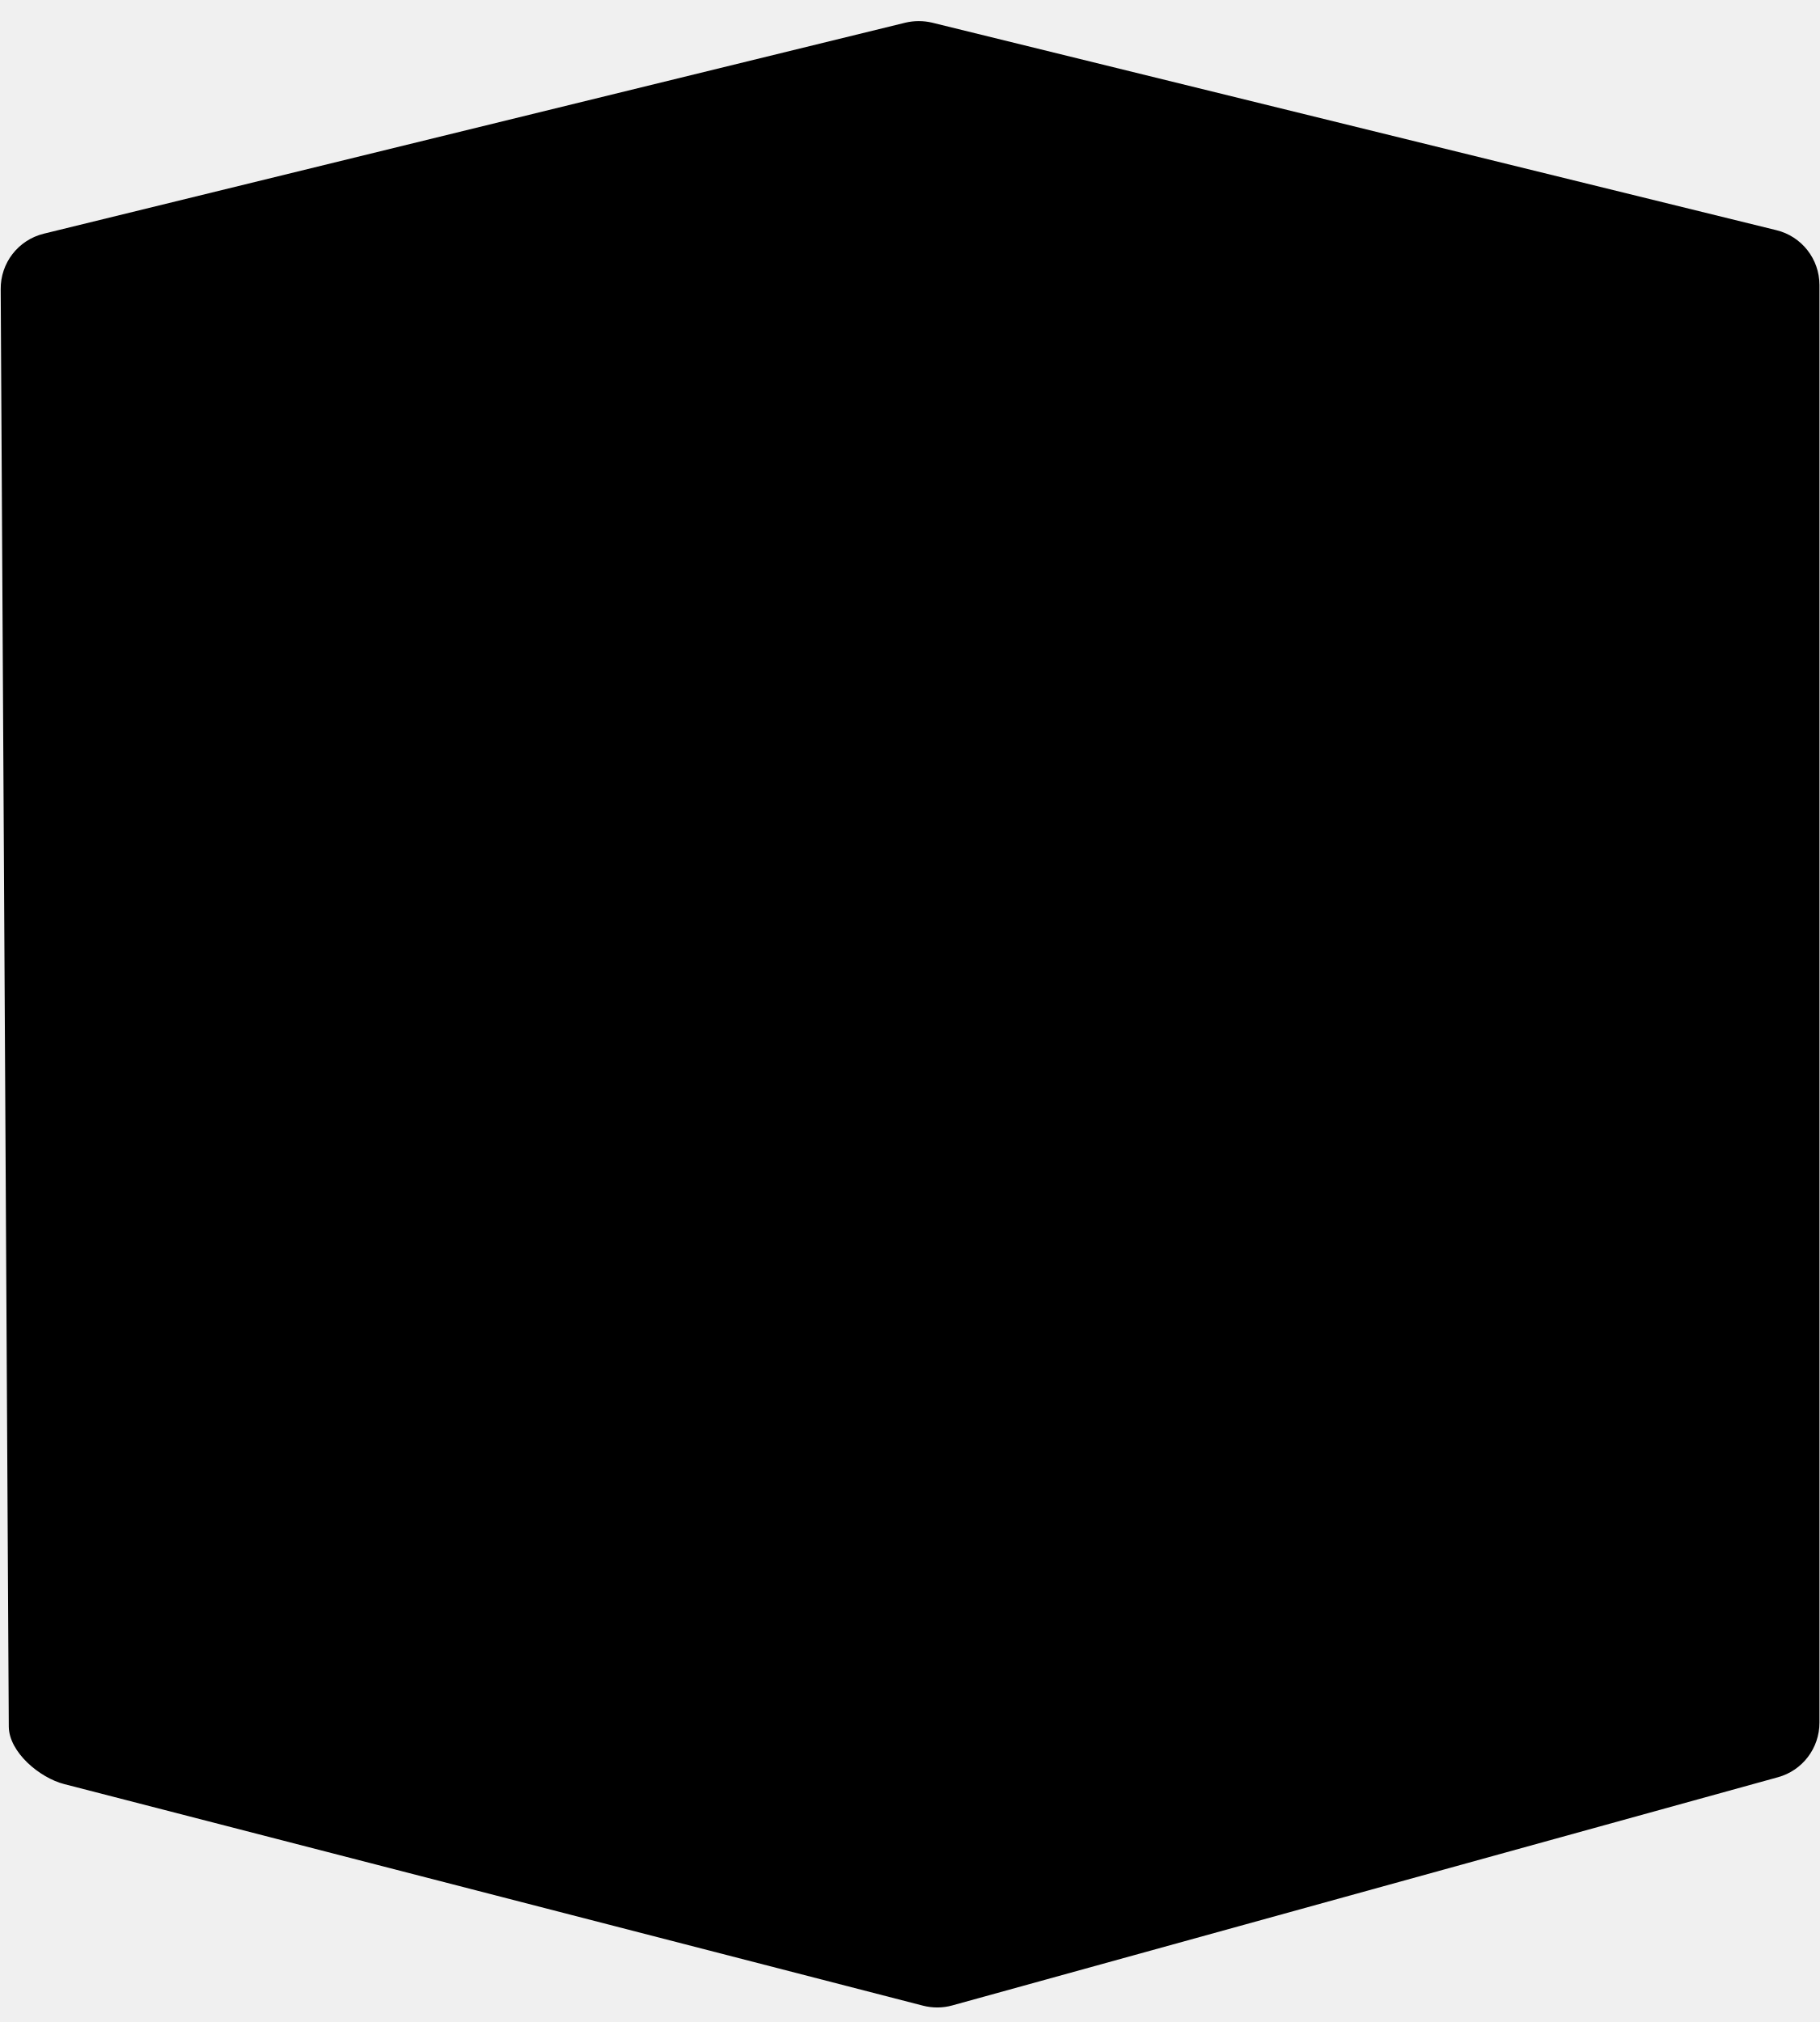
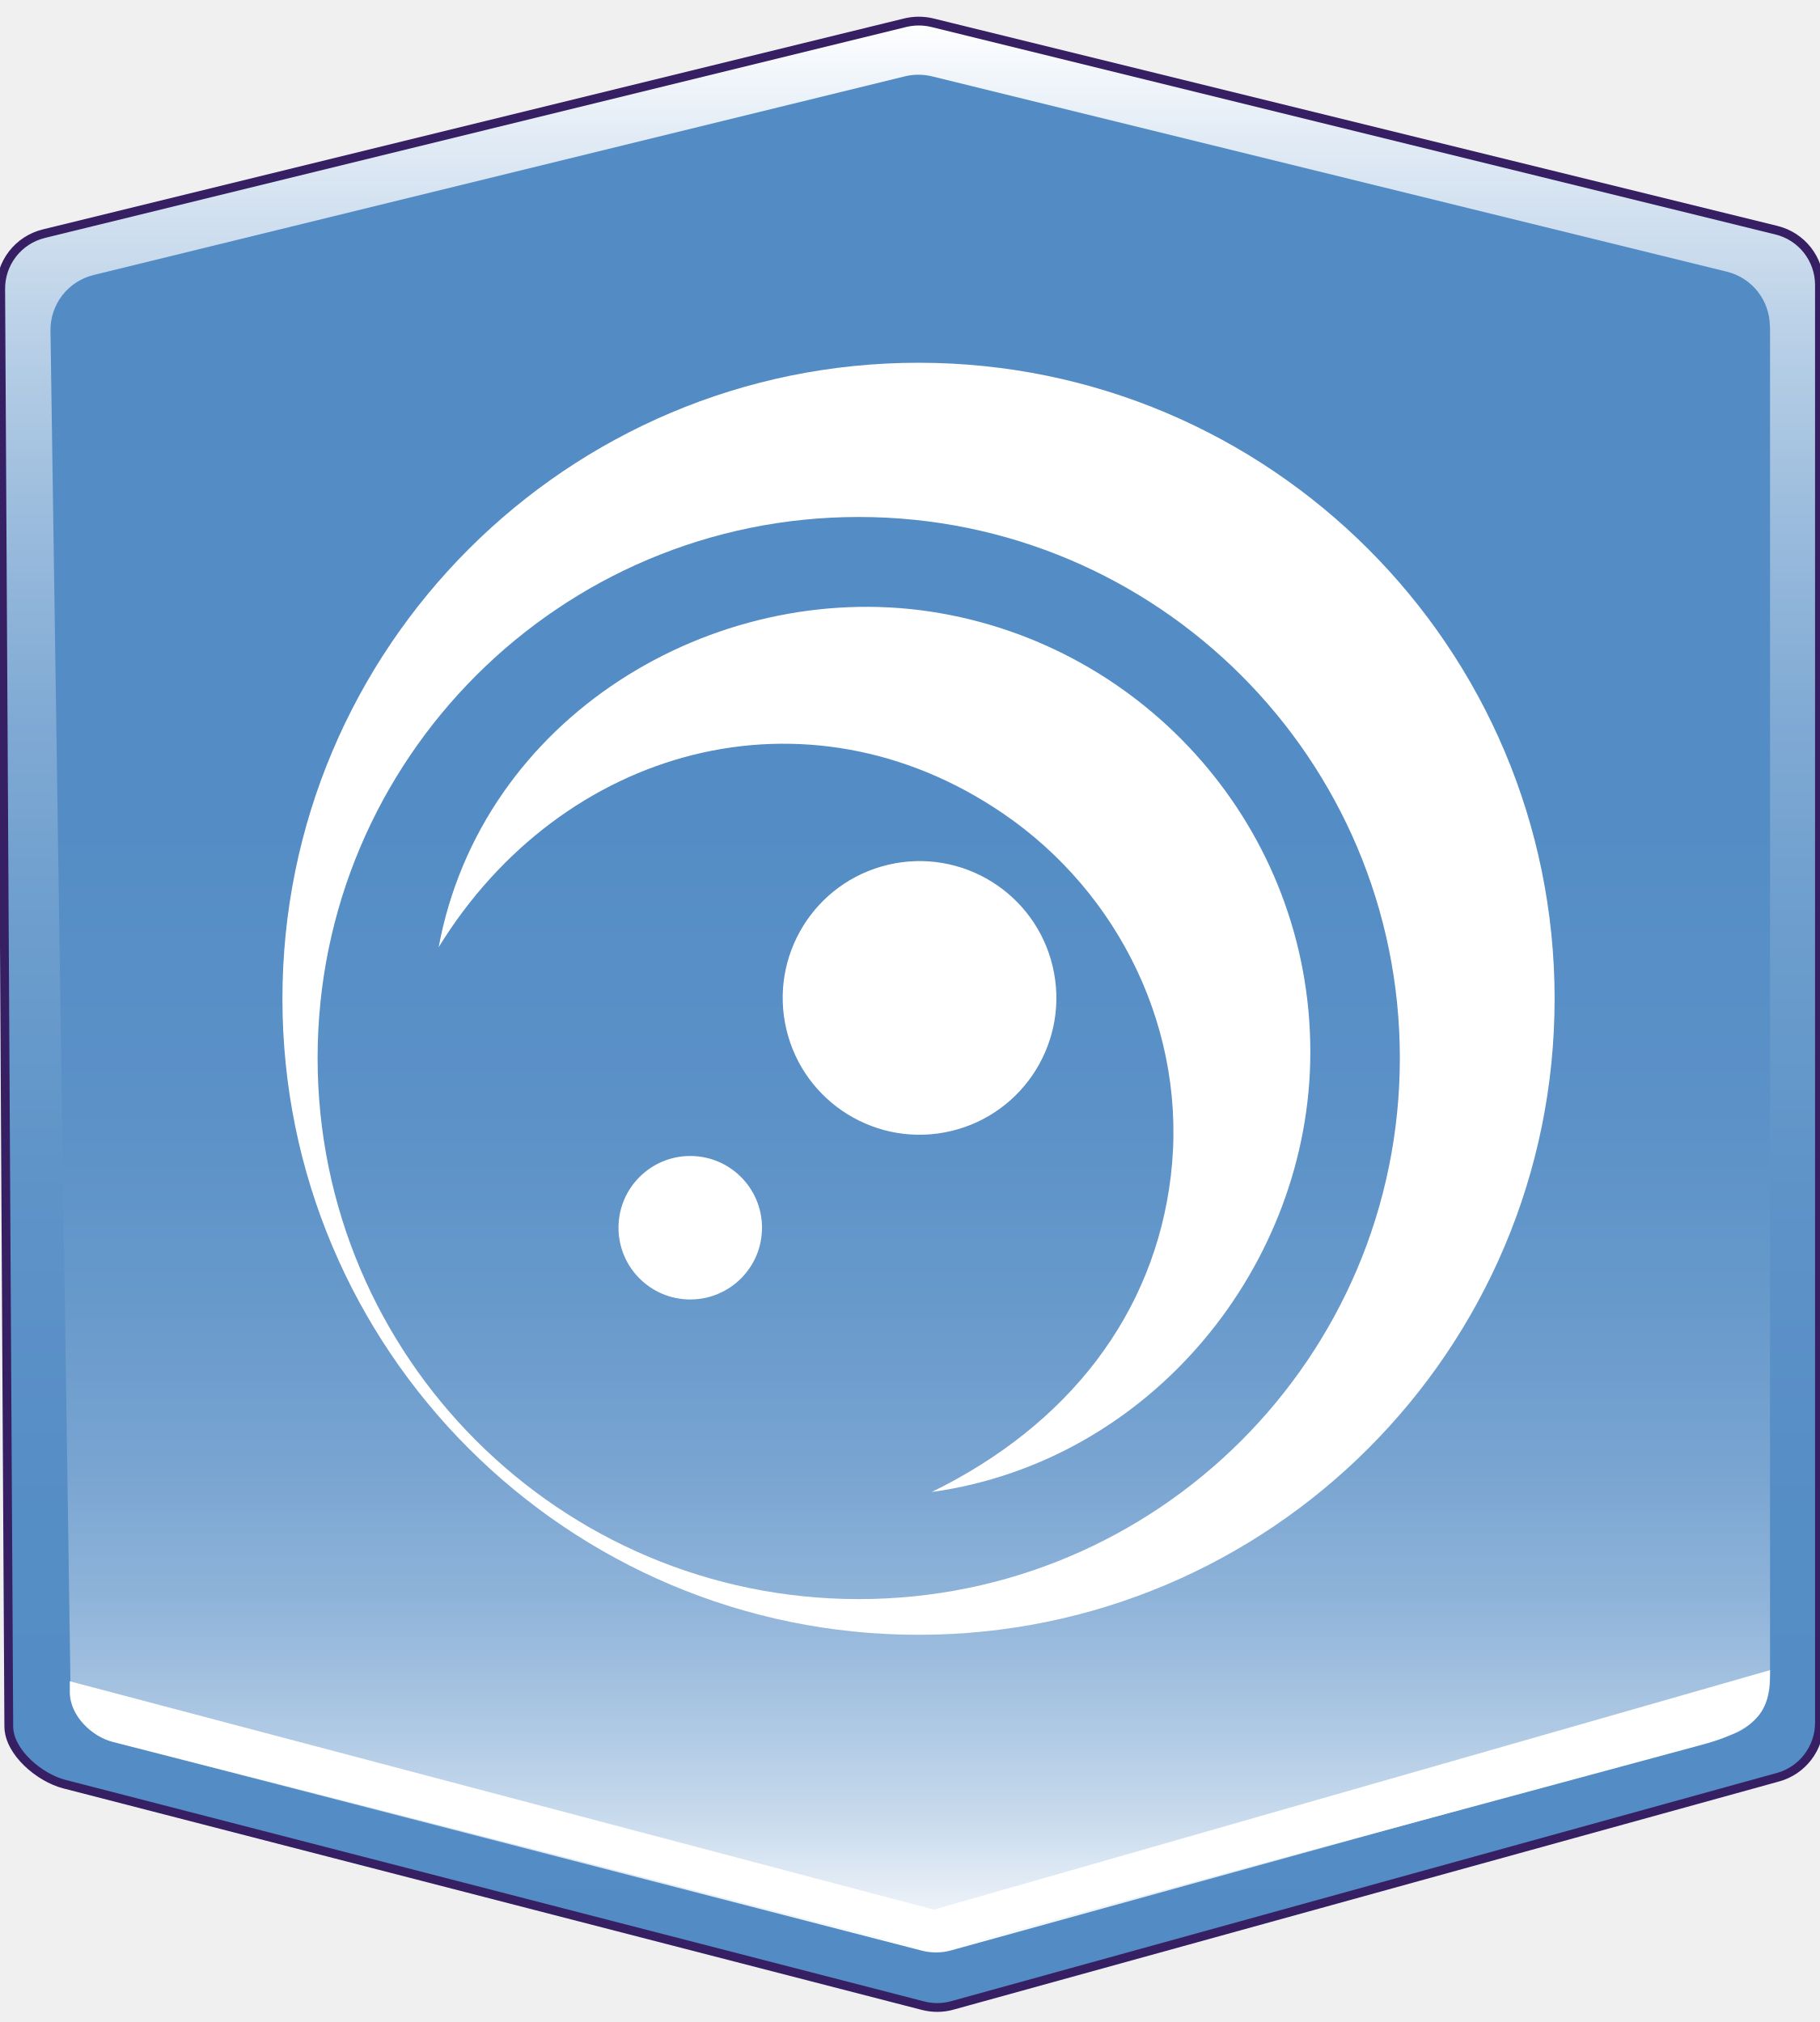
<svg xmlns="http://www.w3.org/2000/svg" id="Layer_1" data-name="Layer 1" viewBox="0 0 103.46 114.99">
-   <path fill="currentColor" d="M103.46,16.21v81.76c0,1.45-.97,2.72-2.36,3.1l-46.96,12.98c-.54.15-1.12.15-1.66.01L3.65,101.46c-1.4-.36-3.13-1.81-3.15-3.26L.04,16.46c-.02-1.5.99-2.81,2.45-3.17L51.48,1.29c.5-.12,1.03-.12,1.53,0l48,11.8c1.44.35,2.45,1.64,2.45,3.12Z" />
-   <path fill="currentColor" d="M100.65,18.57v77.03c0,1.45-.97,2.72-2.36,3.1l-44.22,12.22c-.54.15-1.12.15-1.66.01l-45.99-11.87c-1.4-.36-2.39-1.62-2.41-3.07L2.87,18.81c-.02-1.5.99-2.81,2.45-3.17L51.46,4.34c.5-.12,1.03-.12,1.53,0l45.2,11.11c1.44.35,2.45,1.64,2.45,3.12Z" />
+   <defs>
+     <style>
+       .cls-1 {
+         fill: url(#linear-gradient-2);
+       }
+ 
+       .cls-2 {
+         fill: #fff;
+       }
+ 
+       .cls-3 {
+         fill: url(#linear-gradient);
+         stroke: #362063;
+         stroke-miterlimit: 10;
+         stroke-width: .5px;
+       }
+     </style>
+     <linearGradient id="linear-gradient" x1="51.75" y1="114.16" x2="51.75" y2="1.19" gradientUnits="userSpaceOnUse">
+       <stop offset="0" stop-color="#538cc5" />
+       <stop offset=".25" stop-color="#558dc5" />
+       <stop offset=".41" stop-color="#5e93c8" />
+       <stop offset=".54" stop-color="#6c9dcd" />
+       <stop offset=".65" stop-color="#80aad4" />
+       <stop offset=".75" stop-color="#9bbcdd" />
+       <stop offset=".85" stop-color="#bcd2e8" />
+       <stop offset=".94" stop-color="#e1ebf5" />
+       <stop offset="1" stop-color="#fff" />
+     </linearGradient>
+     <linearGradient id="linear-gradient-2" x1="51.76" y1="4.24" x2="51.76" y2="111.04" gradientUnits="userSpaceOnUse">
+       <stop offset="0" stop-color="#538cc5" />
+       <stop offset=".4" stop-color="#548dc5" />
+       <stop offset=".55" stop-color="#5b91c7" />
+       <stop offset=".65" stop-color="#6799cb" />
+       <stop offset=".74" stop-color="#78a4d1" />
+       <stop offset=".81" stop-color="#8eb3d9" />
+       <stop offset=".87" stop-color="#a9c5e2" />
+       <stop offset=".93" stop-color="#c9dbed" />
+       <stop offset=".98" stop-color="#eef3f9" />
+       <stop offset="1" stop-color="#fff" />
+     </linearGradient>
+   </defs>
+   <path class="cls-3" d="M103.46,16.21v81.76c0,1.45-.97,2.72-2.36,3.1l-46.96,12.98c-.54.15-1.12.15-1.66.01L3.65,101.46c-1.4-.36-3.13-1.81-3.15-3.26L.04,16.46c-.02-1.5.99-2.81,2.45-3.17L51.48,1.29c.5-.12,1.03-.12,1.53,0l48,11.8c1.44.35,2.45,1.64,2.45,3.12Z" />
+   <path class="cls-1" d="M100.65,18.57v77.03c0,1.45-.97,2.72-2.36,3.1l-44.22,12.22c-.54.15-1.12.15-1.66.01l-45.99-11.87c-1.4-.36-2.39-1.62-2.41-3.07L2.87,18.81c-.02-1.5.99-2.81,2.45-3.17L51.46,4.34c.5-.12,1.03-.12,1.53,0l45.2,11.11c1.44.35,2.45,1.64,2.45,3.12Z" />
  <g>
-     <circle fill="currentColor" cx="39.25" cy="69.82" r="4.08" />
-     <circle fill="currentColor" cx="52.29" cy="56.75" r="7.78" transform="translate(-11.64 13.53) rotate(-13.28)" />
-     <path fill="currentColor" d="M16.06,56.8c0,19.98,16.2,36.17,36.17,36.17s36.17-16.2,36.17-36.17-16.2-36.17-36.17-36.17S16.06,36.82,16.06,56.8ZM79.6,60.17c0,16.99-13.78,30.77-30.77,30.77s-30.77-13.78-30.77-30.77,13.78-30.77,30.77-30.77,30.77,13.78,30.77,30.77Z" />
-     <path fill="currentColor" d="M24.93,53.89c7.03-11.45,20.93-15.24,32.09-7.64,6.68,4.55,10.52,12.48,9.56,20.6-.93,7.87-5.83,14.2-13.6,18,12.55-1.75,21.53-12.97,21.53-25.02,0-12.69-9.38-23.2-21.61-25.05-12.31-1.85-25.53,5.95-27.96,19.11Z" />
+     <circle class="cls-2" cx="39.25" cy="69.82" r="4.08" />
+     <circle class="cls-2" cx="52.29" cy="56.75" r="7.78" transform="translate(-11.64 13.53) rotate(-13.28)" />
+     <path class="cls-2" d="M16.06,56.8c0,19.98,16.2,36.17,36.17,36.17s36.17-16.2,36.17-36.17-16.2-36.17-36.17-36.17S16.06,36.82,16.06,56.8ZM79.6,60.17c0,16.99-13.78,30.77-30.77,30.77s-30.77-13.78-30.77-30.77,13.78-30.77,30.77-30.77,30.77,13.78,30.77,30.77Z" />
+     <path class="cls-2" d="M24.93,53.89c7.03-11.45,20.93-15.24,32.09-7.64,6.68,4.55,10.52,12.48,9.56,20.6-.93,7.87-5.83,14.2-13.6,18,12.55-1.75,21.53-12.97,21.53-25.02,0-12.69-9.38-23.2-21.61-25.05-12.31-1.85-25.53,5.95-27.96,19.11Z" />
  </g>
-   <path fill="currentColor" d="M3.96,95.61l49.14,12.99,47.55-13.62c0,2.16-.4,3.36-4.19,4.33l-43.28,11.69-46.76-11.94c-1.17-.3-2.44-1.45-2.45-2.82v-.63Z" />
+   <path class="cls-2" d="M3.96,95.61l49.14,12.99,47.55-13.62c0,2.16-.4,3.36-4.19,4.33l-43.28,11.69-46.76-11.94c-1.17-.3-2.44-1.45-2.45-2.82v-.63Z" />
</svg>
